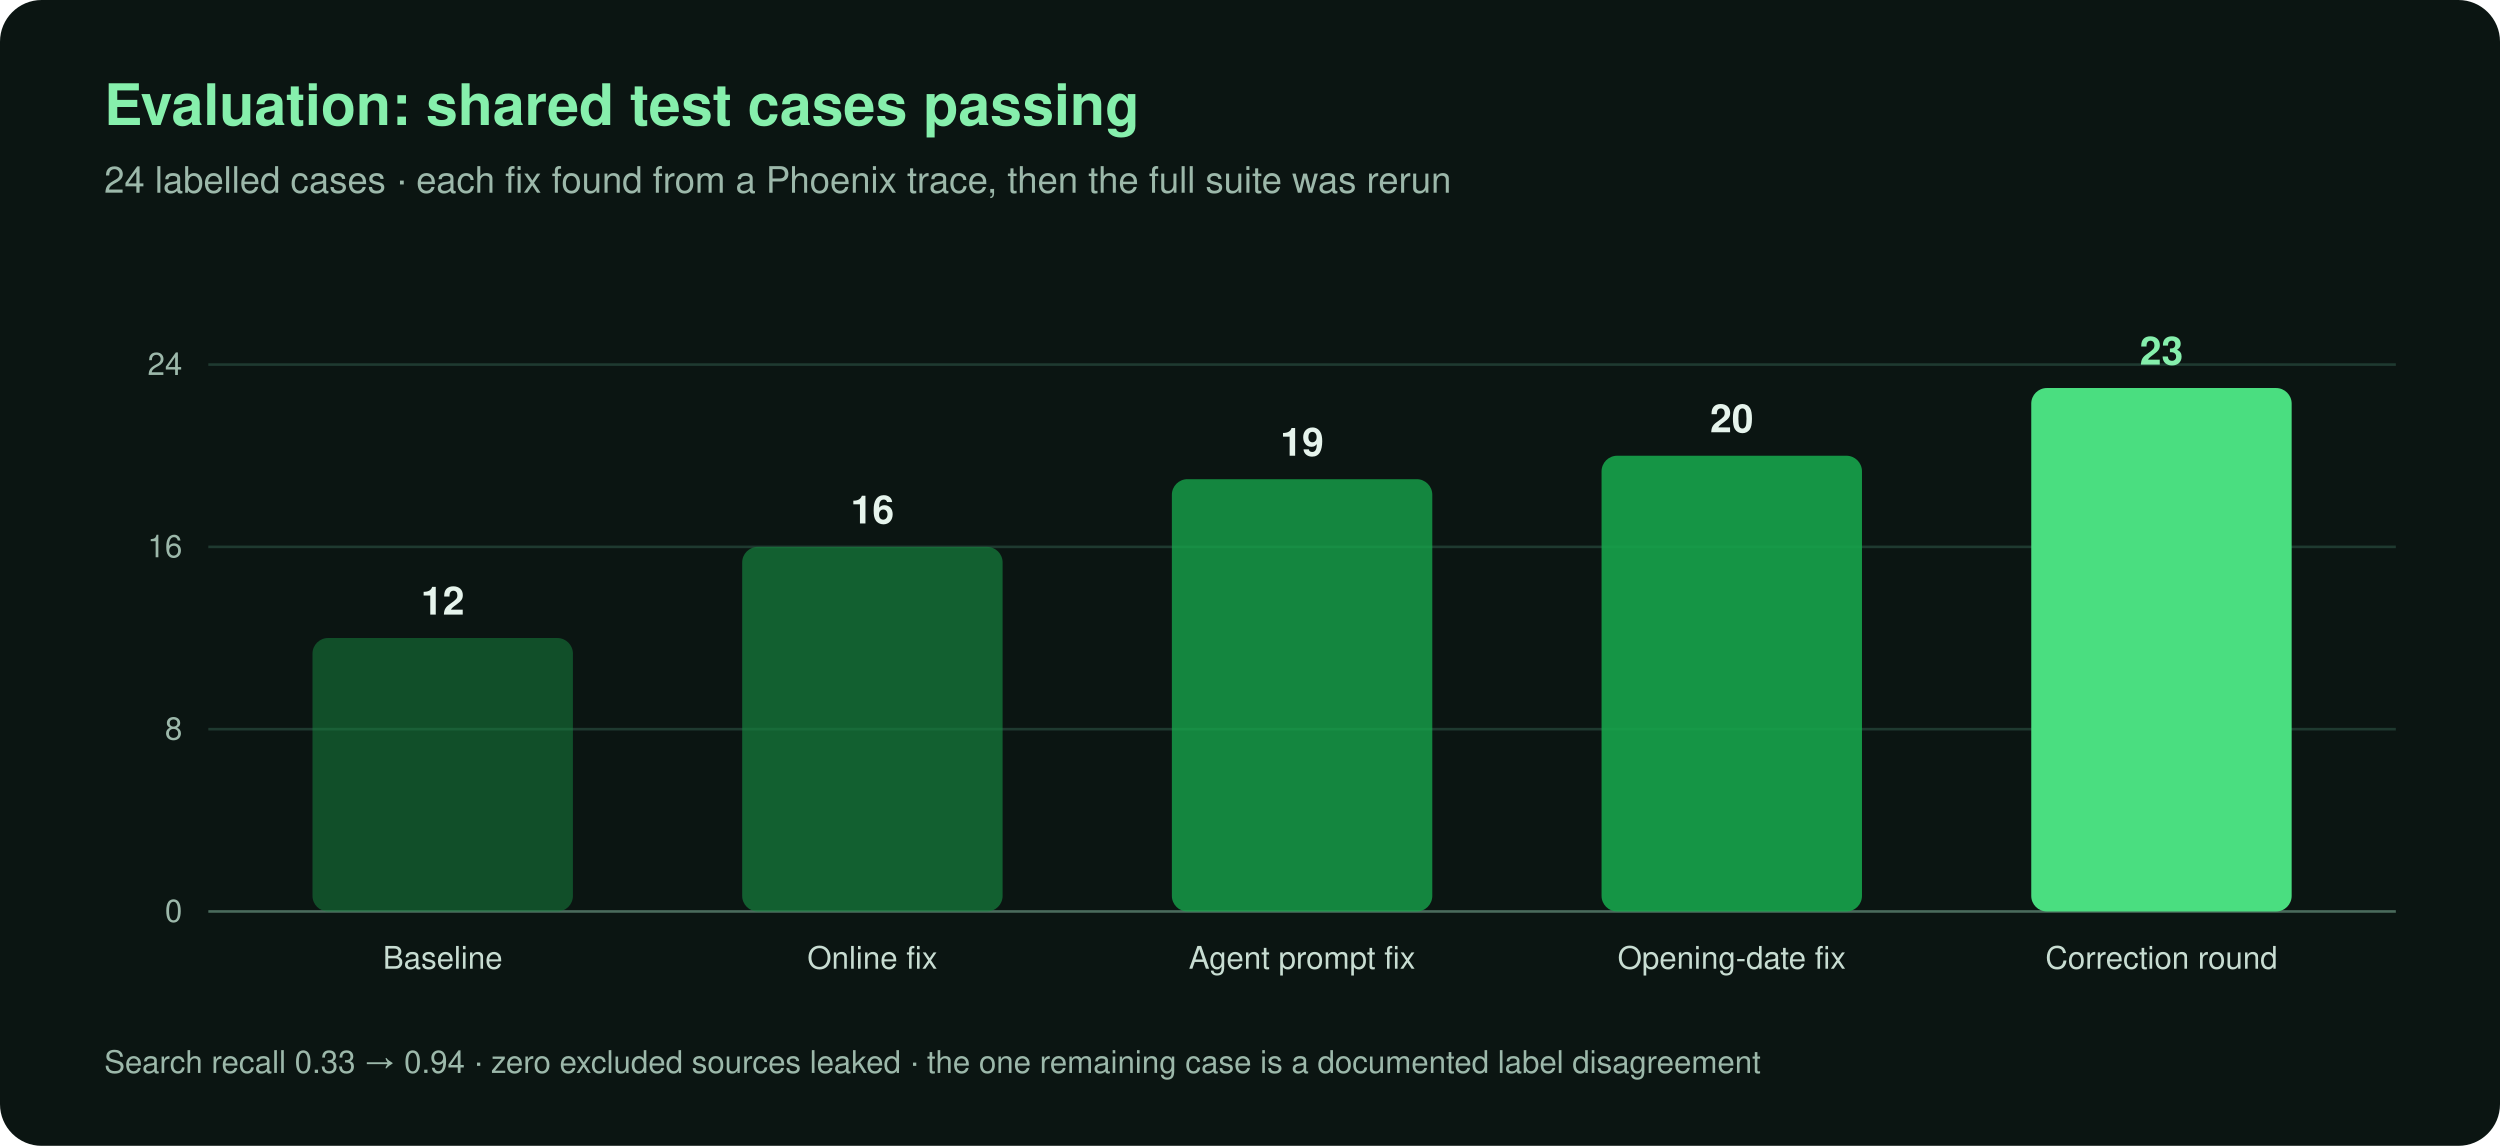
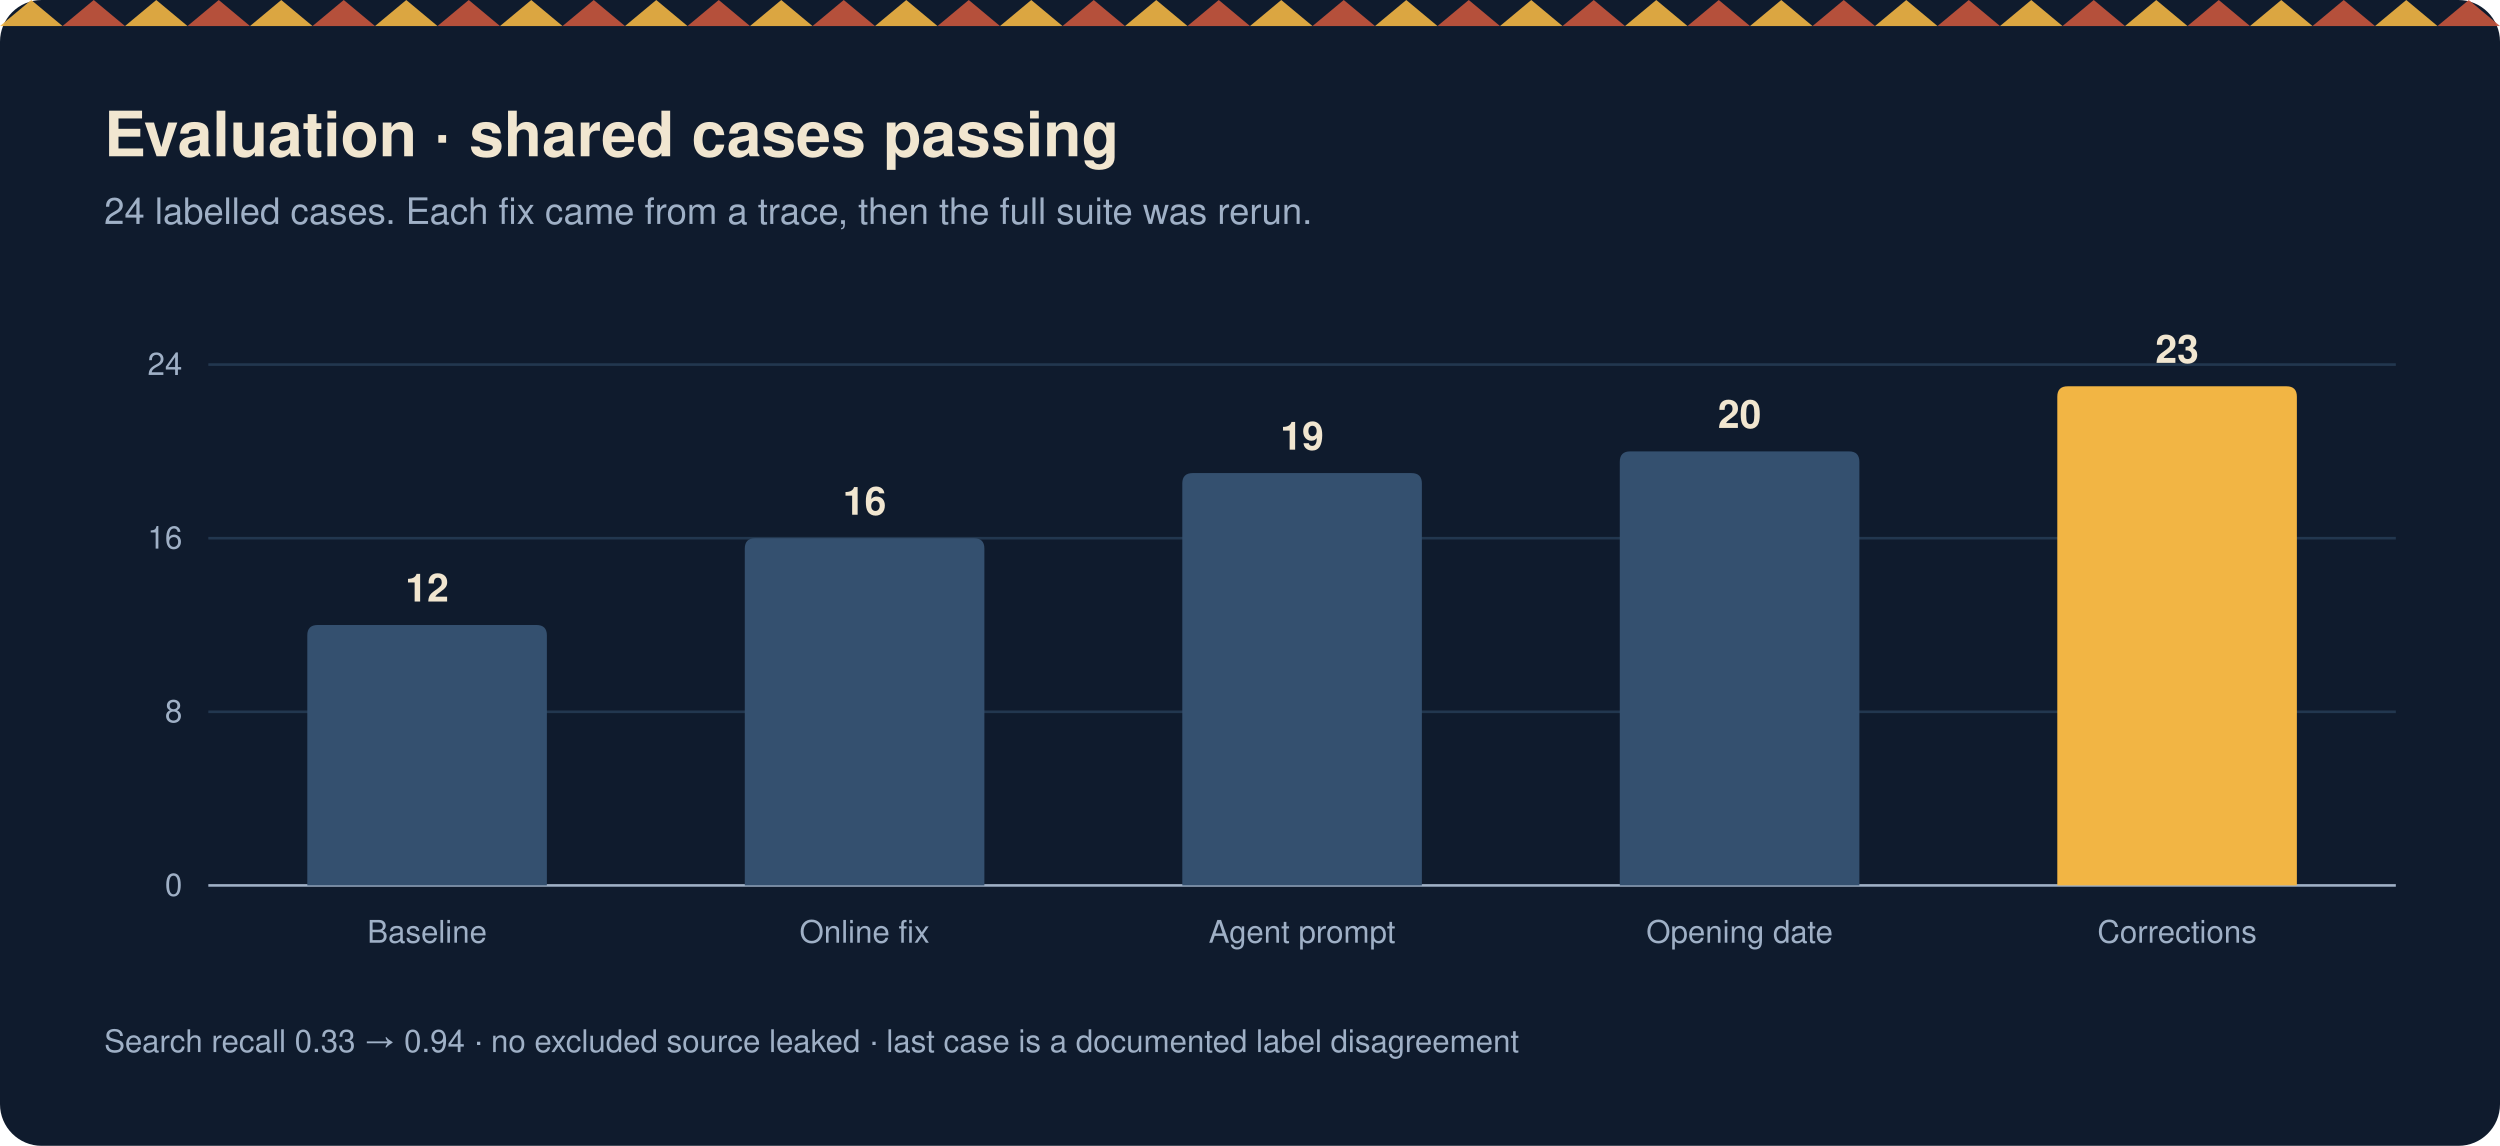
- <svg xmlns="http://www.w3.org/2000/svg" viewBox="0 0 960 440" font-family="Segoe UI, Helvetica, Arial, sans-serif">
-   <rect width="960" height="440" rx="16" fill="#0B1512" />
-   <text x="40" y="48" font-size="22" font-weight="700" fill="#86EFAC">Evaluation: shared test cases passing</text>
-   <text x="40" y="74" font-size="14" fill="#9CB8AA">24 labelled cases · each fix found from a Phoenix trace, then the full suite was rerun</text>
-   <g stroke="#1F3A30">
-     <line x1="80" y1="140" x2="920" y2="140" />
-     <line x1="80" y1="210" x2="920" y2="210" />
-     <line x1="80" y1="280" x2="920" y2="280" />
+ <svg xmlns="http://www.w3.org/2000/svg" viewBox="0 0 960 440" role="img" aria-label="Shared test cases passing rose from 12 to 23 of 24" font-family="'Segoe UI', 'Helvetica Neue', Helvetica, Arial, sans-serif">
+   <defs>
+     <marker id="ar" viewBox="0 0 10 10" refX="9" refY="5" markerWidth="7" markerHeight="7" orient="auto">
+       <path d="M0,0 L10,5 L0,10 z" fill="#E8C77A" />
+     </marker>
+     <filter id="sh" x="-10%" y="-10%" width="120%" height="140%">
+       <feDropShadow dx="0" dy="2" stdDeviation="3" flood-color="#111827" flood-opacity="0.08" />
+     </filter>
+   </defs>
+   <rect width="960" height="100%" rx="16" fill="#0F1B2D" />
+   <g opacity="0.9">
+     <path d="M0 10 L12 0 L24 10 z" fill="#F2B544" />
+     <path d="M24 10 L36 0 L48 10 z" fill="#C8553D" />
+     <path d="M48 10 L60 0 L72 10 z" fill="#F2B544" />
+     <path d="M72 10 L84 0 L96 10 z" fill="#C8553D" />
+     <path d="M96 10 L108 0 L120 10 z" fill="#F2B544" />
+     <path d="M120 10 L132 0 L144 10 z" fill="#C8553D" />
+     <path d="M144 10 L156 0 L168 10 z" fill="#F2B544" />
+     <path d="M168 10 L180 0 L192 10 z" fill="#C8553D" />
+     <path d="M192 10 L204 0 L216 10 z" fill="#F2B544" />
+     <path d="M216 10 L228 0 L240 10 z" fill="#C8553D" />
+     <path d="M240 10 L252 0 L264 10 z" fill="#F2B544" />
+     <path d="M264 10 L276 0 L288 10 z" fill="#C8553D" />
+     <path d="M288 10 L300 0 L312 10 z" fill="#F2B544" />
+     <path d="M312 10 L324 0 L336 10 z" fill="#C8553D" />
+     <path d="M336 10 L348 0 L360 10 z" fill="#F2B544" />
+     <path d="M360 10 L372 0 L384 10 z" fill="#C8553D" />
+     <path d="M384 10 L396 0 L408 10 z" fill="#F2B544" />
+     <path d="M408 10 L420 0 L432 10 z" fill="#C8553D" />
+     <path d="M432 10 L444 0 L456 10 z" fill="#F2B544" />
+     <path d="M456 10 L468 0 L480 10 z" fill="#C8553D" />
+     <path d="M480 10 L492 0 L504 10 z" fill="#F2B544" />
+     <path d="M504 10 L516 0 L528 10 z" fill="#C8553D" />
+     <path d="M528 10 L540 0 L552 10 z" fill="#F2B544" />
+     <path d="M552 10 L564 0 L576 10 z" fill="#C8553D" />
+     <path d="M576 10 L588 0 L600 10 z" fill="#F2B544" />
+     <path d="M600 10 L612 0 L624 10 z" fill="#C8553D" />
+     <path d="M624 10 L636 0 L648 10 z" fill="#F2B544" />
+     <path d="M648 10 L660 0 L672 10 z" fill="#C8553D" />
+     <path d="M672 10 L684 0 L696 10 z" fill="#F2B544" />
+     <path d="M696 10 L708 0 L720 10 z" fill="#C8553D" />
+     <path d="M720 10 L732 0 L744 10 z" fill="#F2B544" />
+     <path d="M744 10 L756 0 L768 10 z" fill="#C8553D" />
+     <path d="M768 10 L780 0 L792 10 z" fill="#F2B544" />
+     <path d="M792 10 L804 0 L816 10 z" fill="#C8553D" />
+     <path d="M816 10 L828 0 L840 10 z" fill="#F2B544" />
+     <path d="M840 10 L852 0 L864 10 z" fill="#C8553D" />
+     <path d="M864 10 L876 0 L888 10 z" fill="#F2B544" />
+     <path d="M888 10 L900 0 L912 10 z" fill="#C8553D" />
+     <path d="M912 10 L924 0 L936 10 z" fill="#F2B544" />
+     <path d="M936 10 L948 0 L960 10 z" fill="#C8553D" />
  </g>
-   <line x1="80" y1="350" x2="920" y2="350" stroke="#4A6B5C" />
-   <g font-size="12" fill="#9CB8AA" text-anchor="end">
-     <text x="70" y="144">24</text>
-     <text x="70" y="214">16</text>
-     <text x="70" y="284">8</text>
-     <text x="70" y="354">0</text>
-   </g>
-   <g font-size="15" font-weight="700" text-anchor="middle">
-     <rect x="120" y="245" width="100" height="105" rx="6" fill="#15803D" opacity="0.55" />
-     <text x="170" y="236" fill="#E6F4EC">12</text>
-     <rect x="285" y="210" width="100" height="140" rx="6" fill="#15803D" opacity="0.7" />
-     <text x="335" y="201" fill="#E6F4EC">16</text>
-     <rect x="450" y="184" width="100" height="166" rx="6" fill="#16A34A" opacity="0.8" />
-     <text x="500" y="175" fill="#E6F4EC">19</text>
-     <rect x="615" y="175" width="100" height="175" rx="6" fill="#16A34A" opacity="0.9" />
-     <text x="665" y="166" fill="#E6F4EC">20</text>
-     <rect x="780" y="149" width="100" height="201" rx="6" fill="#4ADE80" />
-     <text x="830" y="140" fill="#86EFAC">23</text>
-   </g>
-   <g font-size="12" fill="#C8DDD2" text-anchor="middle">
-     <text x="170" y="372">Baseline</text>
-     <text x="335" y="372">Online fix</text>
-     <text x="500" y="372">Agent prompt fix</text>
-     <text x="665" y="372">Opening-date fix</text>
-     <text x="830" y="372">Correction round</text>
-   </g>
-   <text x="40" y="412" font-size="12" fill="#9CB8AA">Search recall 0.33 → 0.94 · zero excluded sources leaked · the one remaining case is a documented label disagreement</text>
+   <text x="40" y="60" font-family="'Segoe UI', 'Helvetica Neue', Helvetica, Arial, sans-serif" font-size="24" font-weight="700" fill="#F1E6D0">Evaluation · shared cases passing</text>
+   <text x="40" y="86" font-size="14" fill="#9FB0C6">24 labelled cases. Each fix came from a trace, then the full suite was rerun.</text>
+   <line x1="80" y1="340.0" x2="920" y2="340.0" stroke="#9FB0C6" stroke-width="1" />
+   <text x="70" y="344.0" text-anchor="end" font-size="12" fill="#9FB0C6">0</text>
+   <line x1="80" y1="273.333" x2="920" y2="273.333" stroke="#22374F" stroke-width="1" />
+   <text x="70" y="277.333" text-anchor="end" font-size="12" fill="#9FB0C6">8</text>
+   <line x1="80" y1="206.667" x2="920" y2="206.667" stroke="#22374F" stroke-width="1" />
+   <text x="70" y="210.667" text-anchor="end" font-size="12" fill="#9FB0C6">16</text>
+   <line x1="80" y1="140.0" x2="920" y2="140.0" stroke="#22374F" stroke-width="1" />
+   <text x="70" y="144.0" text-anchor="end" font-size="12" fill="#9FB0C6">24</text>
+   <path d="M118 340 V244.0 Q118 240.0 122 240.0 H206 Q210 240.0 210 244.0 V340 z" fill="#34506F" />
+   <text x="164.0" y="231.0" text-anchor="middle" font-size="15" font-weight="700" fill="#F1E6D0">12</text>
+   <text x="164.0" y="362" text-anchor="middle" font-size="12" fill="#9FB0C6">Baseline</text>
+   <path d="M286 340 V210.667 Q286 206.667 290 206.667 H374 Q378 206.667 378 210.667 V340 z" fill="#34506F" />
+   <text x="332.0" y="197.667" text-anchor="middle" font-size="15" font-weight="700" fill="#F1E6D0">16</text>
+   <text x="332.0" y="362" text-anchor="middle" font-size="12" fill="#9FB0C6">Online fix</text>
+   <path d="M454 340 V185.667 Q454 181.667 458 181.667 H542 Q546 181.667 546 185.667 V340 z" fill="#34506F" />
+   <text x="500.0" y="172.667" text-anchor="middle" font-size="15" font-weight="700" fill="#F1E6D0">19</text>
+   <text x="500.0" y="362" text-anchor="middle" font-size="12" fill="#9FB0C6">Agent prompt</text>
+   <path d="M622 340 V177.333 Q622 173.333 626 173.333 H710 Q714 173.333 714 177.333 V340 z" fill="#34506F" />
+   <text x="668.0" y="164.333" text-anchor="middle" font-size="15" font-weight="700" fill="#F1E6D0">20</text>
+   <text x="668.0" y="362" text-anchor="middle" font-size="12" fill="#9FB0C6">Opening date</text>
+   <path d="M790 340 V152.333 Q790 148.333 794 148.333 H878 Q882 148.333 882 152.333 V340 z" fill="#F2B544" />
+   <text x="836.0" y="139.333" text-anchor="middle" font-size="15" font-weight="700" fill="#F1E6D0">23</text>
+   <text x="836.0" y="362" text-anchor="middle" font-size="12" fill="#9FB0C6">Corrections</text>
+   <text x="40" y="404" font-size="12" fill="#9FB0C6">Search recall 0.33 → 0.94 · no excluded source leaked · last case is a documented label disagreement</text>
</svg>
